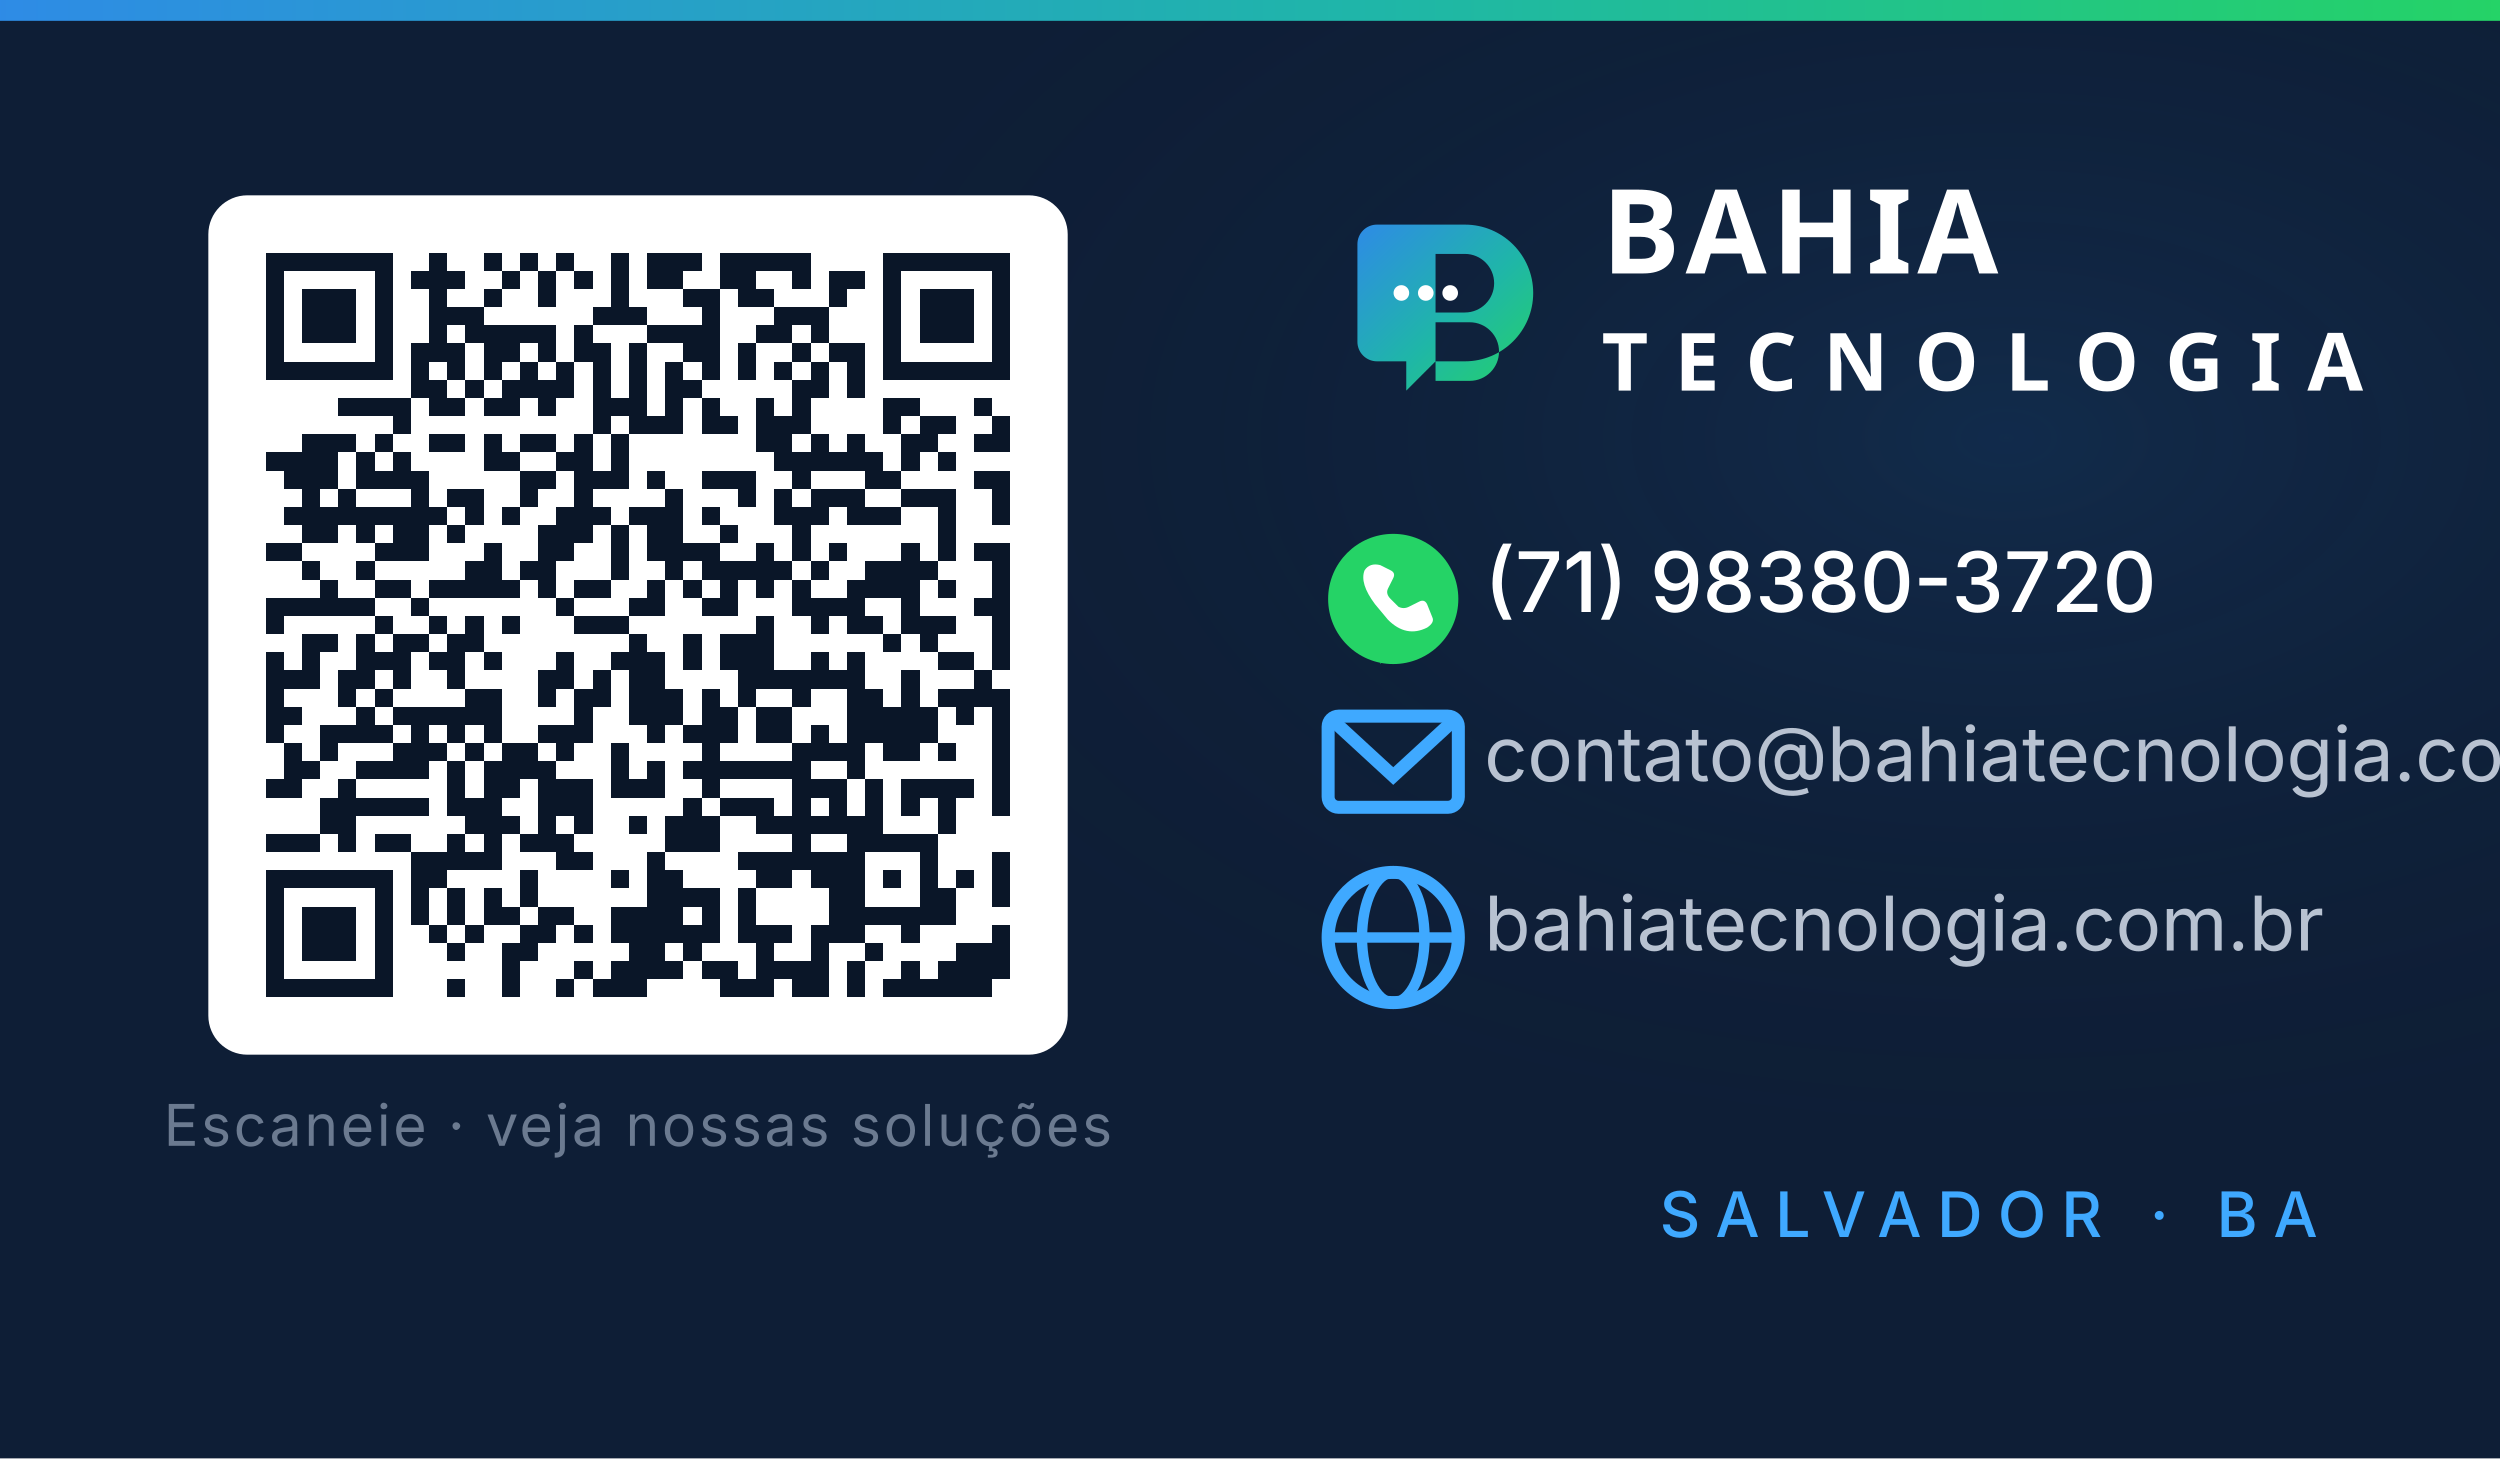
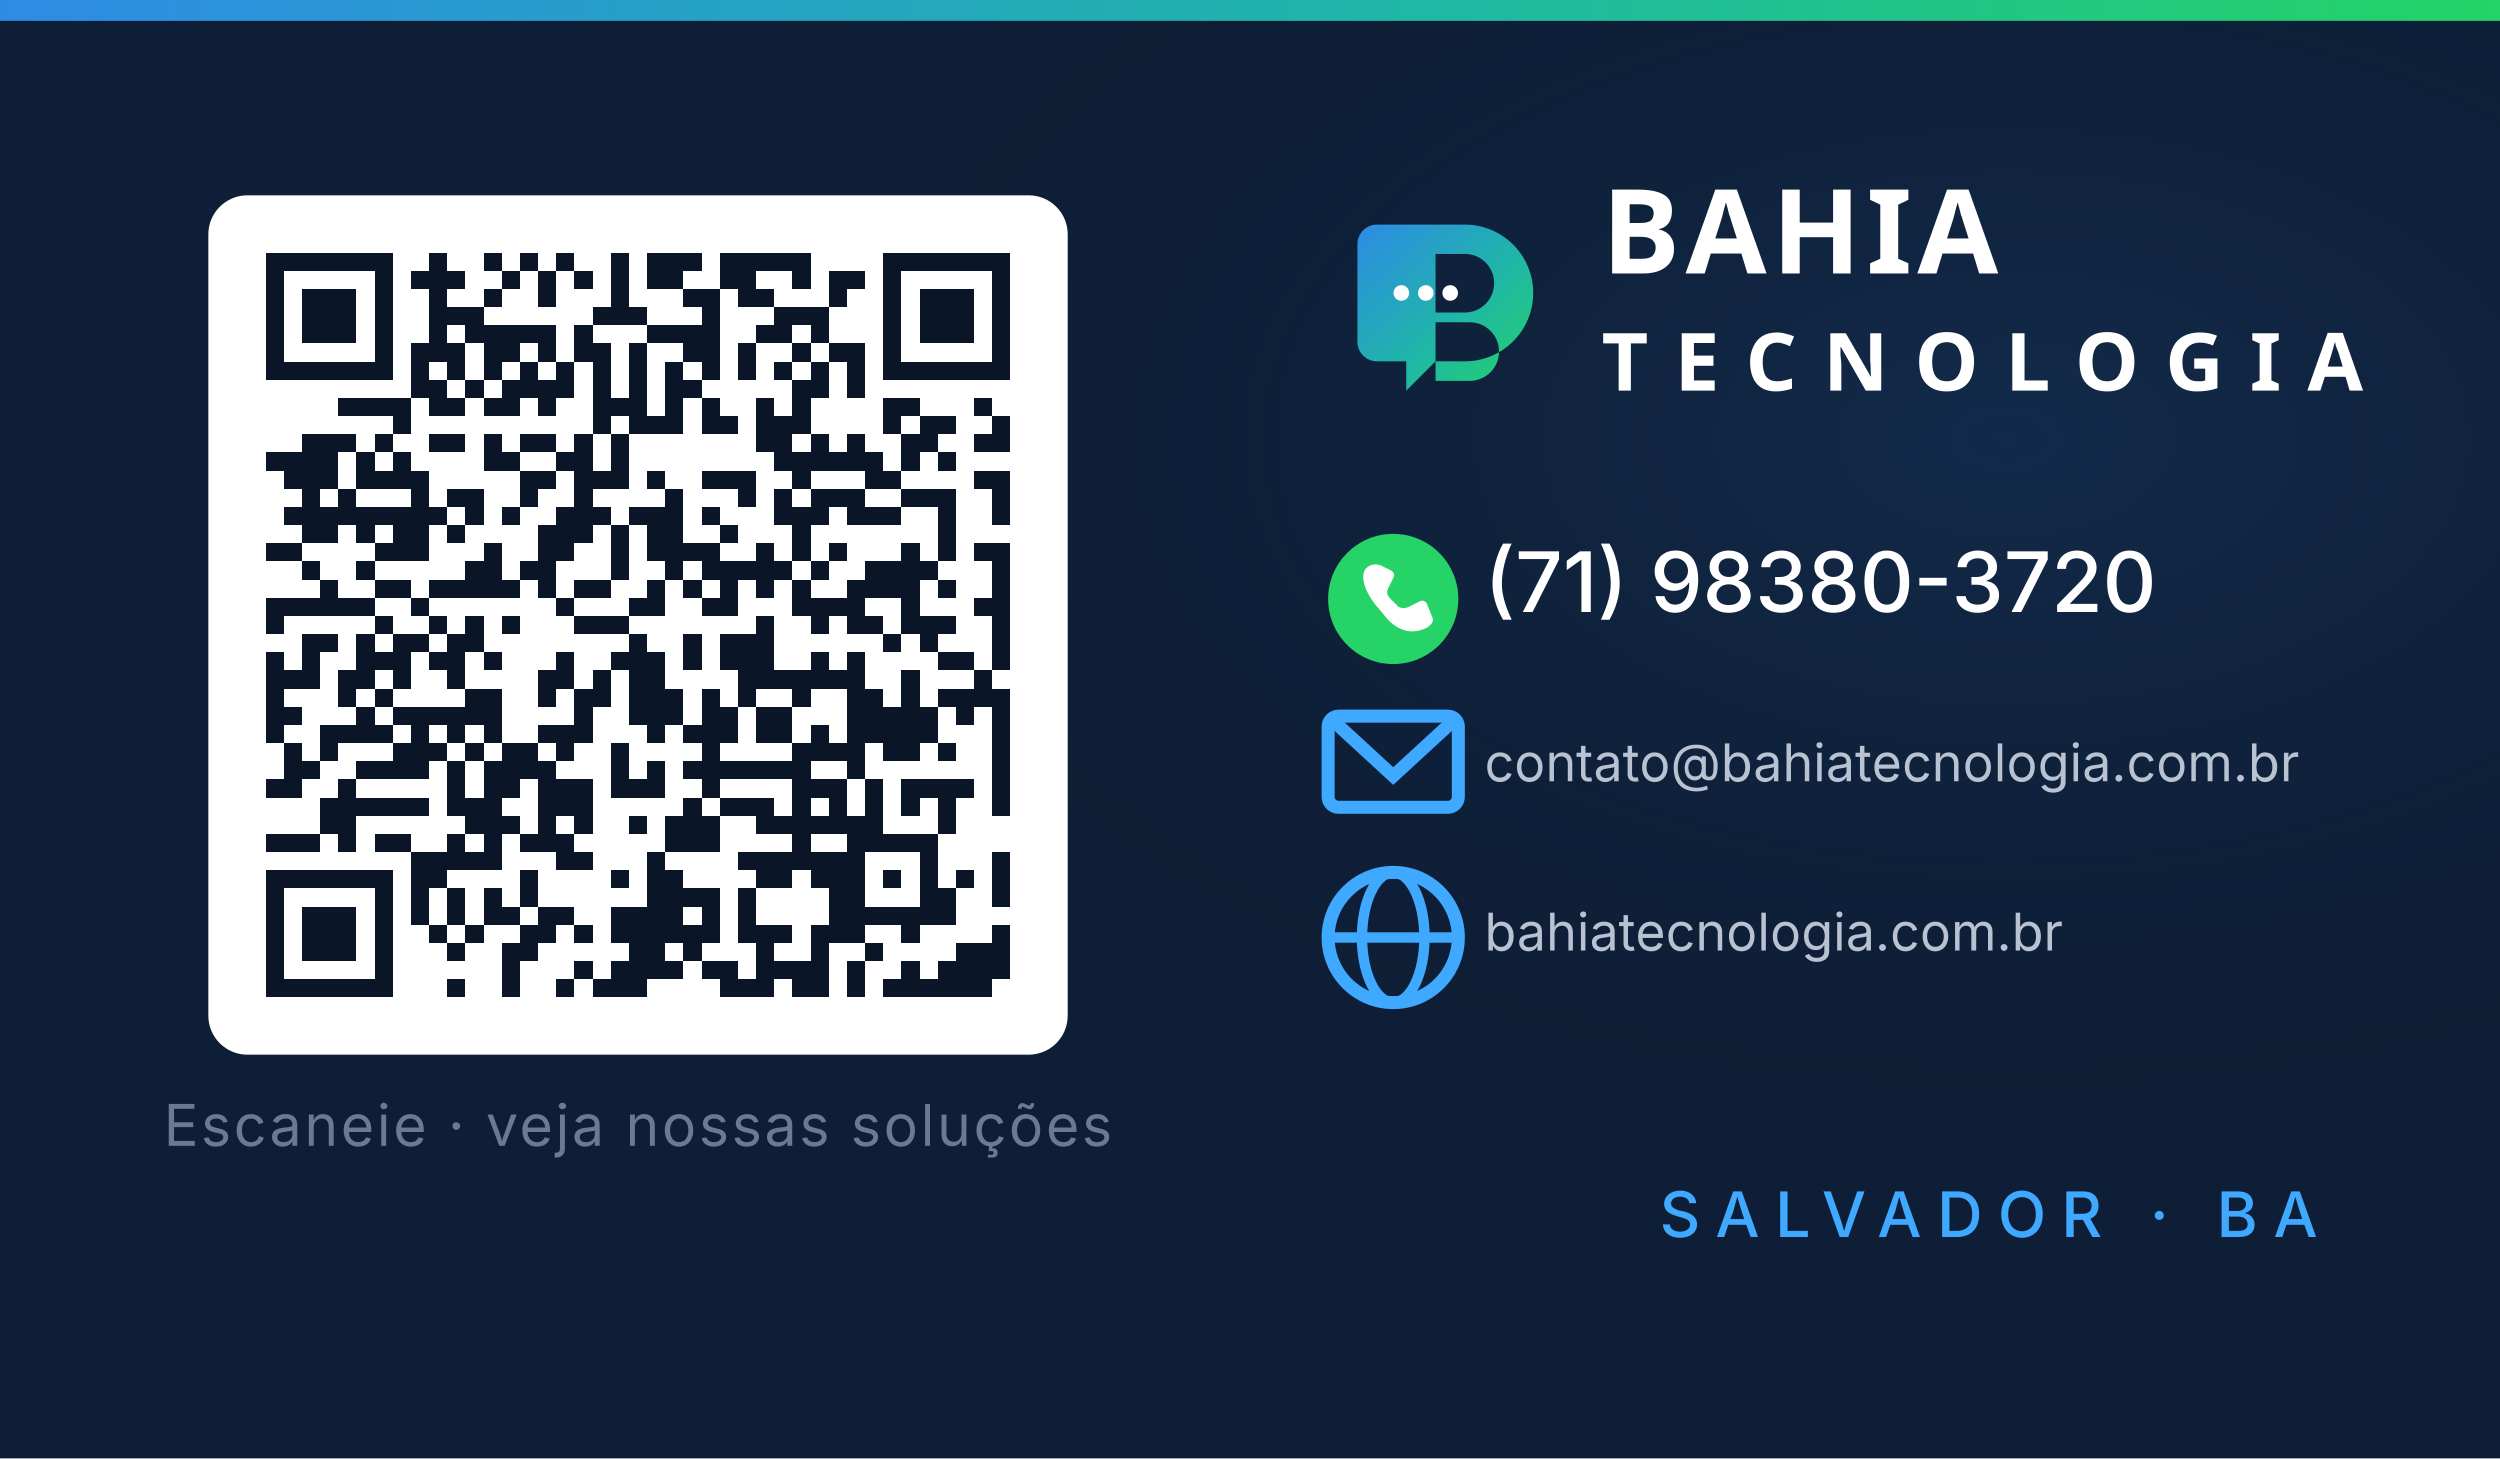
<svg xmlns="http://www.w3.org/2000/svg" width="96mm" height="56mm" viewBox="0 0 96 56" role="img" aria-label="Bahia Tecnologia — Cartão de Visita Verso">
  <defs>
    <linearGradient id="bt-brand-h" x1="0" y1="0" x2="1" y2="1">
      <stop offset="0%" stop-color="#2E8BE6" />
      <stop offset="55%" stop-color="#1FB6A8" />
      <stop offset="100%" stop-color="#25D366" />
    </linearGradient>
    <linearGradient id="bt-accent-line" x1="0" y1="0" x2="1" y2="0">
      <stop offset="0%" stop-color="#2E8BE6" />
      <stop offset="55%" stop-color="#1FB6A8" />
      <stop offset="100%" stop-color="#25D366" />
    </linearGradient>
    <radialGradient id="bt-glow2" cx="80%" cy="30%" r="50%">
      <stop offset="0%" stop-color="#2E8BE6" stop-opacity="0.12" />
      <stop offset="100%" stop-color="#0E1E36" stop-opacity="0" />
    </radialGradient>
    <clipPath id="artboard-clip2">
      <rect width="96" height="56" />
    </clipPath>
  </defs>
  <rect width="96" height="56" fill="#0E1E36" />
  <rect width="96" height="56" fill="url(#bt-glow2)" />
  <rect x="0" y="0" width="96" height="0.8" fill="url(#bt-accent-line)" />
  <rect x="8.0" y="7.5" width="33.0" height="33.0" rx="1.5" ry="1.5" fill="#FFFFFF" />
  <g transform="translate(9.5, 9.0) scale(0.697674)" fill="#0A1628" shape-rendering="crispEdges">
    <rect x="1" y="1" width="1" height="1" />
    <rect x="2" y="1" width="1" height="1" />
    <rect x="3" y="1" width="1" height="1" />
    <rect x="4" y="1" width="1" height="1" />
    <rect x="5" y="1" width="1" height="1" />
    <rect x="6" y="1" width="1" height="1" />
    <rect x="7" y="1" width="1" height="1" />
    <rect x="10" y="1" width="1" height="1" />
    <rect x="13" y="1" width="1" height="1" />
    <rect x="15" y="1" width="1" height="1" />
    <rect x="17" y="1" width="1" height="1" />
    <rect x="20" y="1" width="1" height="1" />
    <rect x="22" y="1" width="1" height="1" />
    <rect x="23" y="1" width="1" height="1" />
    <rect x="24" y="1" width="1" height="1" />
    <rect x="26" y="1" width="1" height="1" />
    <rect x="27" y="1" width="1" height="1" />
    <rect x="28" y="1" width="1" height="1" />
    <rect x="29" y="1" width="1" height="1" />
    <rect x="30" y="1" width="1" height="1" />
    <rect x="35" y="1" width="1" height="1" />
    <rect x="36" y="1" width="1" height="1" />
    <rect x="37" y="1" width="1" height="1" />
    <rect x="38" y="1" width="1" height="1" />
    <rect x="39" y="1" width="1" height="1" />
    <rect x="40" y="1" width="1" height="1" />
    <rect x="41" y="1" width="1" height="1" />
    <rect x="1" y="2" width="1" height="1" />
    <rect x="7" y="2" width="1" height="1" />
    <rect x="9" y="2" width="1" height="1" />
    <rect x="10" y="2" width="1" height="1" />
    <rect x="11" y="2" width="1" height="1" />
    <rect x="14" y="2" width="1" height="1" />
    <rect x="16" y="2" width="1" height="1" />
    <rect x="18" y="2" width="1" height="1" />
    <rect x="20" y="2" width="1" height="1" />
    <rect x="22" y="2" width="1" height="1" />
    <rect x="23" y="2" width="1" height="1" />
    <rect x="26" y="2" width="1" height="1" />
    <rect x="27" y="2" width="1" height="1" />
    <rect x="30" y="2" width="1" height="1" />
    <rect x="32" y="2" width="1" height="1" />
    <rect x="33" y="2" width="1" height="1" />
    <rect x="35" y="2" width="1" height="1" />
    <rect x="41" y="2" width="1" height="1" />
    <rect x="1" y="3" width="1" height="1" />
    <rect x="3" y="3" width="1" height="1" />
    <rect x="4" y="3" width="1" height="1" />
    <rect x="5" y="3" width="1" height="1" />
    <rect x="7" y="3" width="1" height="1" />
    <rect x="10" y="3" width="1" height="1" />
    <rect x="13" y="3" width="1" height="1" />
    <rect x="16" y="3" width="1" height="1" />
    <rect x="20" y="3" width="1" height="1" />
    <rect x="24" y="3" width="1" height="1" />
    <rect x="25" y="3" width="1" height="1" />
    <rect x="27" y="3" width="1" height="1" />
    <rect x="28" y="3" width="1" height="1" />
    <rect x="32" y="3" width="1" height="1" />
    <rect x="35" y="3" width="1" height="1" />
    <rect x="37" y="3" width="1" height="1" />
    <rect x="38" y="3" width="1" height="1" />
    <rect x="39" y="3" width="1" height="1" />
    <rect x="41" y="3" width="1" height="1" />
    <rect x="1" y="4" width="1" height="1" />
    <rect x="3" y="4" width="1" height="1" />
    <rect x="4" y="4" width="1" height="1" />
    <rect x="5" y="4" width="1" height="1" />
    <rect x="7" y="4" width="1" height="1" />
    <rect x="10" y="4" width="1" height="1" />
    <rect x="11" y="4" width="1" height="1" />
    <rect x="12" y="4" width="1" height="1" />
    <rect x="19" y="4" width="1" height="1" />
    <rect x="20" y="4" width="1" height="1" />
    <rect x="21" y="4" width="1" height="1" />
    <rect x="25" y="4" width="1" height="1" />
    <rect x="29" y="4" width="1" height="1" />
    <rect x="30" y="4" width="1" height="1" />
    <rect x="31" y="4" width="1" height="1" />
    <rect x="35" y="4" width="1" height="1" />
    <rect x="37" y="4" width="1" height="1" />
    <rect x="38" y="4" width="1" height="1" />
    <rect x="39" y="4" width="1" height="1" />
    <rect x="41" y="4" width="1" height="1" />
    <rect x="1" y="5" width="1" height="1" />
    <rect x="3" y="5" width="1" height="1" />
    <rect x="4" y="5" width="1" height="1" />
    <rect x="5" y="5" width="1" height="1" />
    <rect x="7" y="5" width="1" height="1" />
    <rect x="10" y="5" width="1" height="1" />
    <rect x="12" y="5" width="1" height="1" />
    <rect x="13" y="5" width="1" height="1" />
    <rect x="14" y="5" width="1" height="1" />
    <rect x="15" y="5" width="1" height="1" />
    <rect x="16" y="5" width="1" height="1" />
    <rect x="18" y="5" width="1" height="1" />
    <rect x="22" y="5" width="1" height="1" />
    <rect x="23" y="5" width="1" height="1" />
    <rect x="24" y="5" width="1" height="1" />
    <rect x="25" y="5" width="1" height="1" />
    <rect x="28" y="5" width="1" height="1" />
    <rect x="29" y="5" width="1" height="1" />
    <rect x="31" y="5" width="1" height="1" />
    <rect x="35" y="5" width="1" height="1" />
    <rect x="37" y="5" width="1" height="1" />
    <rect x="38" y="5" width="1" height="1" />
    <rect x="39" y="5" width="1" height="1" />
    <rect x="41" y="5" width="1" height="1" />
    <rect x="1" y="6" width="1" height="1" />
    <rect x="7" y="6" width="1" height="1" />
    <rect x="9" y="6" width="1" height="1" />
    <rect x="10" y="6" width="1" height="1" />
    <rect x="11" y="6" width="1" height="1" />
    <rect x="13" y="6" width="1" height="1" />
    <rect x="14" y="6" width="1" height="1" />
    <rect x="16" y="6" width="1" height="1" />
    <rect x="18" y="6" width="1" height="1" />
    <rect x="19" y="6" width="1" height="1" />
    <rect x="21" y="6" width="1" height="1" />
    <rect x="24" y="6" width="1" height="1" />
    <rect x="25" y="6" width="1" height="1" />
    <rect x="27" y="6" width="1" height="1" />
    <rect x="30" y="6" width="1" height="1" />
    <rect x="32" y="6" width="1" height="1" />
    <rect x="33" y="6" width="1" height="1" />
    <rect x="35" y="6" width="1" height="1" />
    <rect x="41" y="6" width="1" height="1" />
    <rect x="1" y="7" width="1" height="1" />
    <rect x="2" y="7" width="1" height="1" />
    <rect x="3" y="7" width="1" height="1" />
    <rect x="4" y="7" width="1" height="1" />
    <rect x="5" y="7" width="1" height="1" />
    <rect x="6" y="7" width="1" height="1" />
    <rect x="7" y="7" width="1" height="1" />
    <rect x="9" y="7" width="1" height="1" />
    <rect x="11" y="7" width="1" height="1" />
    <rect x="13" y="7" width="1" height="1" />
    <rect x="15" y="7" width="1" height="1" />
    <rect x="17" y="7" width="1" height="1" />
    <rect x="19" y="7" width="1" height="1" />
    <rect x="21" y="7" width="1" height="1" />
    <rect x="23" y="7" width="1" height="1" />
    <rect x="25" y="7" width="1" height="1" />
    <rect x="27" y="7" width="1" height="1" />
    <rect x="29" y="7" width="1" height="1" />
    <rect x="31" y="7" width="1" height="1" />
    <rect x="33" y="7" width="1" height="1" />
    <rect x="35" y="7" width="1" height="1" />
    <rect x="36" y="7" width="1" height="1" />
    <rect x="37" y="7" width="1" height="1" />
    <rect x="38" y="7" width="1" height="1" />
    <rect x="39" y="7" width="1" height="1" />
    <rect x="40" y="7" width="1" height="1" />
    <rect x="41" y="7" width="1" height="1" />
    <rect x="9" y="8" width="1" height="1" />
    <rect x="10" y="8" width="1" height="1" />
    <rect x="12" y="8" width="1" height="1" />
    <rect x="14" y="8" width="1" height="1" />
    <rect x="15" y="8" width="1" height="1" />
    <rect x="16" y="8" width="1" height="1" />
    <rect x="17" y="8" width="1" height="1" />
    <rect x="19" y="8" width="1" height="1" />
    <rect x="21" y="8" width="1" height="1" />
    <rect x="23" y="8" width="1" height="1" />
    <rect x="24" y="8" width="1" height="1" />
    <rect x="30" y="8" width="1" height="1" />
    <rect x="31" y="8" width="1" height="1" />
    <rect x="33" y="8" width="1" height="1" />
    <rect x="5" y="9" width="1" height="1" />
    <rect x="6" y="9" width="1" height="1" />
    <rect x="7" y="9" width="1" height="1" />
    <rect x="8" y="9" width="1" height="1" />
    <rect x="10" y="9" width="1" height="1" />
    <rect x="11" y="9" width="1" height="1" />
    <rect x="13" y="9" width="1" height="1" />
    <rect x="14" y="9" width="1" height="1" />
    <rect x="16" y="9" width="1" height="1" />
    <rect x="19" y="9" width="1" height="1" />
    <rect x="20" y="9" width="1" height="1" />
    <rect x="21" y="9" width="1" height="1" />
    <rect x="23" y="9" width="1" height="1" />
    <rect x="25" y="9" width="1" height="1" />
    <rect x="28" y="9" width="1" height="1" />
    <rect x="30" y="9" width="1" height="1" />
    <rect x="35" y="9" width="1" height="1" />
    <rect x="36" y="9" width="1" height="1" />
    <rect x="40" y="9" width="1" height="1" />
    <rect x="8" y="10" width="1" height="1" />
    <rect x="19" y="10" width="1" height="1" />
    <rect x="21" y="10" width="1" height="1" />
    <rect x="22" y="10" width="1" height="1" />
    <rect x="23" y="10" width="1" height="1" />
    <rect x="25" y="10" width="1" height="1" />
    <rect x="26" y="10" width="1" height="1" />
    <rect x="28" y="10" width="1" height="1" />
    <rect x="29" y="10" width="1" height="1" />
    <rect x="30" y="10" width="1" height="1" />
    <rect x="35" y="10" width="1" height="1" />
    <rect x="37" y="10" width="1" height="1" />
    <rect x="38" y="10" width="1" height="1" />
    <rect x="41" y="10" width="1" height="1" />
    <rect x="3" y="11" width="1" height="1" />
    <rect x="4" y="11" width="1" height="1" />
    <rect x="5" y="11" width="1" height="1" />
    <rect x="7" y="11" width="1" height="1" />
    <rect x="10" y="11" width="1" height="1" />
    <rect x="11" y="11" width="1" height="1" />
    <rect x="13" y="11" width="1" height="1" />
    <rect x="15" y="11" width="1" height="1" />
    <rect x="16" y="11" width="1" height="1" />
    <rect x="18" y="11" width="1" height="1" />
    <rect x="20" y="11" width="1" height="1" />
    <rect x="28" y="11" width="1" height="1" />
    <rect x="29" y="11" width="1" height="1" />
    <rect x="31" y="11" width="1" height="1" />
    <rect x="33" y="11" width="1" height="1" />
    <rect x="36" y="11" width="1" height="1" />
    <rect x="37" y="11" width="1" height="1" />
    <rect x="40" y="11" width="1" height="1" />
    <rect x="41" y="11" width="1" height="1" />
    <rect x="1" y="12" width="1" height="1" />
    <rect x="2" y="12" width="1" height="1" />
    <rect x="3" y="12" width="1" height="1" />
    <rect x="4" y="12" width="1" height="1" />
    <rect x="6" y="12" width="1" height="1" />
    <rect x="8" y="12" width="1" height="1" />
    <rect x="13" y="12" width="1" height="1" />
    <rect x="14" y="12" width="1" height="1" />
    <rect x="17" y="12" width="1" height="1" />
    <rect x="18" y="12" width="1" height="1" />
    <rect x="20" y="12" width="1" height="1" />
    <rect x="29" y="12" width="1" height="1" />
    <rect x="30" y="12" width="1" height="1" />
    <rect x="31" y="12" width="1" height="1" />
    <rect x="32" y="12" width="1" height="1" />
    <rect x="33" y="12" width="1" height="1" />
    <rect x="34" y="12" width="1" height="1" />
    <rect x="36" y="12" width="1" height="1" />
    <rect x="38" y="12" width="1" height="1" />
    <rect x="2" y="13" width="1" height="1" />
    <rect x="3" y="13" width="1" height="1" />
    <rect x="4" y="13" width="1" height="1" />
    <rect x="6" y="13" width="1" height="1" />
    <rect x="7" y="13" width="1" height="1" />
    <rect x="8" y="13" width="1" height="1" />
    <rect x="9" y="13" width="1" height="1" />
    <rect x="15" y="13" width="1" height="1" />
    <rect x="16" y="13" width="1" height="1" />
    <rect x="18" y="13" width="1" height="1" />
    <rect x="19" y="13" width="1" height="1" />
    <rect x="20" y="13" width="1" height="1" />
    <rect x="22" y="13" width="1" height="1" />
    <rect x="25" y="13" width="1" height="1" />
    <rect x="26" y="13" width="1" height="1" />
    <rect x="27" y="13" width="1" height="1" />
    <rect x="30" y="13" width="1" height="1" />
    <rect x="34" y="13" width="1" height="1" />
    <rect x="35" y="13" width="1" height="1" />
    <rect x="40" y="13" width="1" height="1" />
    <rect x="41" y="13" width="1" height="1" />
    <rect x="3" y="14" width="1" height="1" />
    <rect x="5" y="14" width="1" height="1" />
    <rect x="9" y="14" width="1" height="1" />
    <rect x="11" y="14" width="1" height="1" />
    <rect x="12" y="14" width="1" height="1" />
    <rect x="15" y="14" width="1" height="1" />
    <rect x="18" y="14" width="1" height="1" />
    <rect x="23" y="14" width="1" height="1" />
    <rect x="27" y="14" width="1" height="1" />
    <rect x="29" y="14" width="1" height="1" />
    <rect x="31" y="14" width="1" height="1" />
    <rect x="32" y="14" width="1" height="1" />
    <rect x="33" y="14" width="1" height="1" />
    <rect x="36" y="14" width="1" height="1" />
    <rect x="37" y="14" width="1" height="1" />
    <rect x="38" y="14" width="1" height="1" />
    <rect x="41" y="14" width="1" height="1" />
    <rect x="2" y="15" width="1" height="1" />
    <rect x="3" y="15" width="1" height="1" />
    <rect x="4" y="15" width="1" height="1" />
    <rect x="5" y="15" width="1" height="1" />
    <rect x="6" y="15" width="1" height="1" />
    <rect x="7" y="15" width="1" height="1" />
    <rect x="8" y="15" width="1" height="1" />
    <rect x="9" y="15" width="1" height="1" />
    <rect x="10" y="15" width="1" height="1" />
    <rect x="12" y="15" width="1" height="1" />
    <rect x="14" y="15" width="1" height="1" />
    <rect x="17" y="15" width="1" height="1" />
    <rect x="18" y="15" width="1" height="1" />
    <rect x="19" y="15" width="1" height="1" />
    <rect x="21" y="15" width="1" height="1" />
    <rect x="22" y="15" width="1" height="1" />
    <rect x="23" y="15" width="1" height="1" />
    <rect x="25" y="15" width="1" height="1" />
    <rect x="29" y="15" width="1" height="1" />
    <rect x="30" y="15" width="1" height="1" />
    <rect x="31" y="15" width="1" height="1" />
    <rect x="33" y="15" width="1" height="1" />
    <rect x="34" y="15" width="1" height="1" />
    <rect x="35" y="15" width="1" height="1" />
    <rect x="38" y="15" width="1" height="1" />
    <rect x="41" y="15" width="1" height="1" />
    <rect x="3" y="16" width="1" height="1" />
    <rect x="4" y="16" width="1" height="1" />
    <rect x="6" y="16" width="1" height="1" />
    <rect x="8" y="16" width="1" height="1" />
    <rect x="9" y="16" width="1" height="1" />
    <rect x="11" y="16" width="1" height="1" />
    <rect x="16" y="16" width="1" height="1" />
    <rect x="17" y="16" width="1" height="1" />
    <rect x="18" y="16" width="1" height="1" />
    <rect x="20" y="16" width="1" height="1" />
    <rect x="22" y="16" width="1" height="1" />
    <rect x="23" y="16" width="1" height="1" />
    <rect x="26" y="16" width="1" height="1" />
    <rect x="30" y="16" width="1" height="1" />
    <rect x="38" y="16" width="1" height="1" />
    <rect x="1" y="17" width="1" height="1" />
    <rect x="2" y="17" width="1" height="1" />
    <rect x="7" y="17" width="1" height="1" />
    <rect x="8" y="17" width="1" height="1" />
    <rect x="9" y="17" width="1" height="1" />
    <rect x="13" y="17" width="1" height="1" />
    <rect x="16" y="17" width="1" height="1" />
    <rect x="17" y="17" width="1" height="1" />
    <rect x="20" y="17" width="1" height="1" />
    <rect x="22" y="17" width="1" height="1" />
    <rect x="23" y="17" width="1" height="1" />
    <rect x="24" y="17" width="1" height="1" />
    <rect x="25" y="17" width="1" height="1" />
    <rect x="28" y="17" width="1" height="1" />
    <rect x="30" y="17" width="1" height="1" />
    <rect x="32" y="17" width="1" height="1" />
    <rect x="36" y="17" width="1" height="1" />
    <rect x="38" y="17" width="1" height="1" />
    <rect x="40" y="17" width="1" height="1" />
    <rect x="41" y="17" width="1" height="1" />
    <rect x="3" y="18" width="1" height="1" />
    <rect x="6" y="18" width="1" height="1" />
    <rect x="12" y="18" width="1" height="1" />
    <rect x="13" y="18" width="1" height="1" />
    <rect x="15" y="18" width="1" height="1" />
    <rect x="16" y="18" width="1" height="1" />
    <rect x="20" y="18" width="1" height="1" />
    <rect x="23" y="18" width="1" height="1" />
    <rect x="25" y="18" width="1" height="1" />
    <rect x="26" y="18" width="1" height="1" />
    <rect x="27" y="18" width="1" height="1" />
    <rect x="28" y="18" width="1" height="1" />
    <rect x="29" y="18" width="1" height="1" />
    <rect x="31" y="18" width="1" height="1" />
    <rect x="34" y="18" width="1" height="1" />
    <rect x="35" y="18" width="1" height="1" />
    <rect x="36" y="18" width="1" height="1" />
    <rect x="37" y="18" width="1" height="1" />
    <rect x="41" y="18" width="1" height="1" />
    <rect x="4" y="19" width="1" height="1" />
    <rect x="7" y="19" width="1" height="1" />
    <rect x="8" y="19" width="1" height="1" />
    <rect x="10" y="19" width="1" height="1" />
    <rect x="11" y="19" width="1" height="1" />
    <rect x="12" y="19" width="1" height="1" />
    <rect x="13" y="19" width="1" height="1" />
    <rect x="14" y="19" width="1" height="1" />
    <rect x="16" y="19" width="1" height="1" />
    <rect x="18" y="19" width="1" height="1" />
    <rect x="19" y="19" width="1" height="1" />
    <rect x="22" y="19" width="1" height="1" />
    <rect x="24" y="19" width="1" height="1" />
    <rect x="26" y="19" width="1" height="1" />
    <rect x="28" y="19" width="1" height="1" />
    <rect x="30" y="19" width="1" height="1" />
    <rect x="33" y="19" width="1" height="1" />
    <rect x="34" y="19" width="1" height="1" />
    <rect x="35" y="19" width="1" height="1" />
    <rect x="36" y="19" width="1" height="1" />
    <rect x="38" y="19" width="1" height="1" />
    <rect x="41" y="19" width="1" height="1" />
    <rect x="1" y="20" width="1" height="1" />
    <rect x="2" y="20" width="1" height="1" />
    <rect x="3" y="20" width="1" height="1" />
    <rect x="4" y="20" width="1" height="1" />
    <rect x="5" y="20" width="1" height="1" />
    <rect x="6" y="20" width="1" height="1" />
    <rect x="9" y="20" width="1" height="1" />
    <rect x="17" y="20" width="1" height="1" />
    <rect x="21" y="20" width="1" height="1" />
    <rect x="22" y="20" width="1" height="1" />
    <rect x="25" y="20" width="1" height="1" />
    <rect x="26" y="20" width="1" height="1" />
    <rect x="30" y="20" width="1" height="1" />
    <rect x="31" y="20" width="1" height="1" />
    <rect x="32" y="20" width="1" height="1" />
    <rect x="33" y="20" width="1" height="1" />
    <rect x="36" y="20" width="1" height="1" />
    <rect x="40" y="20" width="1" height="1" />
    <rect x="41" y="20" width="1" height="1" />
    <rect x="1" y="21" width="1" height="1" />
    <rect x="7" y="21" width="1" height="1" />
    <rect x="10" y="21" width="1" height="1" />
    <rect x="12" y="21" width="1" height="1" />
    <rect x="14" y="21" width="1" height="1" />
    <rect x="18" y="21" width="1" height="1" />
    <rect x="19" y="21" width="1" height="1" />
    <rect x="20" y="21" width="1" height="1" />
    <rect x="28" y="21" width="1" height="1" />
    <rect x="31" y="21" width="1" height="1" />
    <rect x="33" y="21" width="1" height="1" />
    <rect x="34" y="21" width="1" height="1" />
    <rect x="36" y="21" width="1" height="1" />
    <rect x="37" y="21" width="1" height="1" />
    <rect x="38" y="21" width="1" height="1" />
    <rect x="41" y="21" width="1" height="1" />
    <rect x="3" y="22" width="1" height="1" />
    <rect x="4" y="22" width="1" height="1" />
    <rect x="6" y="22" width="1" height="1" />
    <rect x="8" y="22" width="1" height="1" />
    <rect x="9" y="22" width="1" height="1" />
    <rect x="11" y="22" width="1" height="1" />
    <rect x="12" y="22" width="1" height="1" />
    <rect x="21" y="22" width="1" height="1" />
    <rect x="24" y="22" width="1" height="1" />
    <rect x="26" y="22" width="1" height="1" />
    <rect x="27" y="22" width="1" height="1" />
    <rect x="28" y="22" width="1" height="1" />
    <rect x="35" y="22" width="1" height="1" />
    <rect x="37" y="22" width="1" height="1" />
    <rect x="41" y="22" width="1" height="1" />
    <rect x="1" y="23" width="1" height="1" />
    <rect x="3" y="23" width="1" height="1" />
    <rect x="6" y="23" width="1" height="1" />
    <rect x="7" y="23" width="1" height="1" />
    <rect x="8" y="23" width="1" height="1" />
    <rect x="10" y="23" width="1" height="1" />
    <rect x="11" y="23" width="1" height="1" />
    <rect x="13" y="23" width="1" height="1" />
    <rect x="17" y="23" width="1" height="1" />
    <rect x="20" y="23" width="1" height="1" />
    <rect x="21" y="23" width="1" height="1" />
    <rect x="22" y="23" width="1" height="1" />
    <rect x="24" y="23" width="1" height="1" />
    <rect x="26" y="23" width="1" height="1" />
    <rect x="27" y="23" width="1" height="1" />
    <rect x="28" y="23" width="1" height="1" />
    <rect x="31" y="23" width="1" height="1" />
    <rect x="33" y="23" width="1" height="1" />
    <rect x="38" y="23" width="1" height="1" />
    <rect x="39" y="23" width="1" height="1" />
    <rect x="41" y="23" width="1" height="1" />
    <rect x="1" y="24" width="1" height="1" />
    <rect x="2" y="24" width="1" height="1" />
    <rect x="3" y="24" width="1" height="1" />
    <rect x="5" y="24" width="1" height="1" />
    <rect x="6" y="24" width="1" height="1" />
    <rect x="8" y="24" width="1" height="1" />
    <rect x="11" y="24" width="1" height="1" />
    <rect x="16" y="24" width="1" height="1" />
    <rect x="17" y="24" width="1" height="1" />
    <rect x="19" y="24" width="1" height="1" />
    <rect x="21" y="24" width="1" height="1" />
    <rect x="22" y="24" width="1" height="1" />
    <rect x="27" y="24" width="1" height="1" />
    <rect x="28" y="24" width="1" height="1" />
    <rect x="29" y="24" width="1" height="1" />
    <rect x="30" y="24" width="1" height="1" />
    <rect x="31" y="24" width="1" height="1" />
    <rect x="32" y="24" width="1" height="1" />
    <rect x="33" y="24" width="1" height="1" />
    <rect x="36" y="24" width="1" height="1" />
    <rect x="40" y="24" width="1" height="1" />
    <rect x="1" y="25" width="1" height="1" />
    <rect x="5" y="25" width="1" height="1" />
    <rect x="7" y="25" width="1" height="1" />
    <rect x="12" y="25" width="1" height="1" />
    <rect x="13" y="25" width="1" height="1" />
    <rect x="16" y="25" width="1" height="1" />
    <rect x="18" y="25" width="1" height="1" />
    <rect x="19" y="25" width="1" height="1" />
    <rect x="21" y="25" width="1" height="1" />
    <rect x="22" y="25" width="1" height="1" />
    <rect x="23" y="25" width="1" height="1" />
    <rect x="25" y="25" width="1" height="1" />
    <rect x="27" y="25" width="1" height="1" />
    <rect x="30" y="25" width="1" height="1" />
    <rect x="33" y="25" width="1" height="1" />
    <rect x="34" y="25" width="1" height="1" />
    <rect x="36" y="25" width="1" height="1" />
    <rect x="38" y="25" width="1" height="1" />
    <rect x="39" y="25" width="1" height="1" />
    <rect x="40" y="25" width="1" height="1" />
    <rect x="41" y="25" width="1" height="1" />
    <rect x="1" y="26" width="1" height="1" />
    <rect x="2" y="26" width="1" height="1" />
    <rect x="6" y="26" width="1" height="1" />
    <rect x="8" y="26" width="1" height="1" />
    <rect x="9" y="26" width="1" height="1" />
    <rect x="10" y="26" width="1" height="1" />
    <rect x="11" y="26" width="1" height="1" />
    <rect x="12" y="26" width="1" height="1" />
    <rect x="13" y="26" width="1" height="1" />
    <rect x="18" y="26" width="1" height="1" />
    <rect x="21" y="26" width="1" height="1" />
    <rect x="22" y="26" width="1" height="1" />
    <rect x="23" y="26" width="1" height="1" />
    <rect x="25" y="26" width="1" height="1" />
    <rect x="26" y="26" width="1" height="1" />
    <rect x="28" y="26" width="1" height="1" />
    <rect x="29" y="26" width="1" height="1" />
    <rect x="33" y="26" width="1" height="1" />
    <rect x="34" y="26" width="1" height="1" />
    <rect x="35" y="26" width="1" height="1" />
    <rect x="36" y="26" width="1" height="1" />
    <rect x="37" y="26" width="1" height="1" />
    <rect x="39" y="26" width="1" height="1" />
    <rect x="41" y="26" width="1" height="1" />
    <rect x="1" y="27" width="1" height="1" />
    <rect x="4" y="27" width="1" height="1" />
    <rect x="5" y="27" width="1" height="1" />
    <rect x="6" y="27" width="1" height="1" />
    <rect x="7" y="27" width="1" height="1" />
    <rect x="9" y="27" width="1" height="1" />
    <rect x="11" y="27" width="1" height="1" />
    <rect x="13" y="27" width="1" height="1" />
    <rect x="16" y="27" width="1" height="1" />
    <rect x="17" y="27" width="1" height="1" />
    <rect x="18" y="27" width="1" height="1" />
    <rect x="22" y="27" width="1" height="1" />
    <rect x="24" y="27" width="1" height="1" />
    <rect x="25" y="27" width="1" height="1" />
    <rect x="26" y="27" width="1" height="1" />
    <rect x="28" y="27" width="1" height="1" />
    <rect x="29" y="27" width="1" height="1" />
    <rect x="31" y="27" width="1" height="1" />
    <rect x="33" y="27" width="1" height="1" />
    <rect x="34" y="27" width="1" height="1" />
    <rect x="35" y="27" width="1" height="1" />
    <rect x="36" y="27" width="1" height="1" />
    <rect x="37" y="27" width="1" height="1" />
    <rect x="41" y="27" width="1" height="1" />
    <rect x="2" y="28" width="1" height="1" />
    <rect x="4" y="28" width="1" height="1" />
    <rect x="8" y="28" width="1" height="1" />
    <rect x="9" y="28" width="1" height="1" />
    <rect x="10" y="28" width="1" height="1" />
    <rect x="12" y="28" width="1" height="1" />
    <rect x="14" y="28" width="1" height="1" />
    <rect x="15" y="28" width="1" height="1" />
    <rect x="17" y="28" width="1" height="1" />
    <rect x="20" y="28" width="1" height="1" />
    <rect x="25" y="28" width="1" height="1" />
    <rect x="30" y="28" width="1" height="1" />
    <rect x="31" y="28" width="1" height="1" />
    <rect x="32" y="28" width="1" height="1" />
    <rect x="33" y="28" width="1" height="1" />
    <rect x="35" y="28" width="1" height="1" />
    <rect x="36" y="28" width="1" height="1" />
    <rect x="38" y="28" width="1" height="1" />
    <rect x="41" y="28" width="1" height="1" />
    <rect x="2" y="29" width="1" height="1" />
    <rect x="3" y="29" width="1" height="1" />
    <rect x="6" y="29" width="1" height="1" />
    <rect x="7" y="29" width="1" height="1" />
    <rect x="8" y="29" width="1" height="1" />
    <rect x="9" y="29" width="1" height="1" />
    <rect x="11" y="29" width="1" height="1" />
    <rect x="13" y="29" width="1" height="1" />
    <rect x="14" y="29" width="1" height="1" />
    <rect x="15" y="29" width="1" height="1" />
    <rect x="16" y="29" width="1" height="1" />
    <rect x="20" y="29" width="1" height="1" />
    <rect x="22" y="29" width="1" height="1" />
    <rect x="24" y="29" width="1" height="1" />
    <rect x="25" y="29" width="1" height="1" />
    <rect x="26" y="29" width="1" height="1" />
    <rect x="27" y="29" width="1" height="1" />
    <rect x="28" y="29" width="1" height="1" />
    <rect x="29" y="29" width="1" height="1" />
    <rect x="30" y="29" width="1" height="1" />
    <rect x="33" y="29" width="1" height="1" />
    <rect x="41" y="29" width="1" height="1" />
    <rect x="1" y="30" width="1" height="1" />
    <rect x="2" y="30" width="1" height="1" />
    <rect x="5" y="30" width="1" height="1" />
    <rect x="11" y="30" width="1" height="1" />
    <rect x="13" y="30" width="1" height="1" />
    <rect x="14" y="30" width="1" height="1" />
    <rect x="16" y="30" width="1" height="1" />
    <rect x="17" y="30" width="1" height="1" />
    <rect x="18" y="30" width="1" height="1" />
    <rect x="20" y="30" width="1" height="1" />
    <rect x="21" y="30" width="1" height="1" />
    <rect x="22" y="30" width="1" height="1" />
    <rect x="25" y="30" width="1" height="1" />
    <rect x="30" y="30" width="1" height="1" />
    <rect x="31" y="30" width="1" height="1" />
    <rect x="32" y="30" width="1" height="1" />
    <rect x="34" y="30" width="1" height="1" />
    <rect x="36" y="30" width="1" height="1" />
    <rect x="37" y="30" width="1" height="1" />
    <rect x="38" y="30" width="1" height="1" />
    <rect x="39" y="30" width="1" height="1" />
    <rect x="41" y="30" width="1" height="1" />
    <rect x="4" y="31" width="1" height="1" />
    <rect x="5" y="31" width="1" height="1" />
    <rect x="6" y="31" width="1" height="1" />
    <rect x="7" y="31" width="1" height="1" />
    <rect x="8" y="31" width="1" height="1" />
    <rect x="9" y="31" width="1" height="1" />
    <rect x="11" y="31" width="1" height="1" />
    <rect x="12" y="31" width="1" height="1" />
    <rect x="13" y="31" width="1" height="1" />
    <rect x="16" y="31" width="1" height="1" />
    <rect x="17" y="31" width="1" height="1" />
    <rect x="18" y="31" width="1" height="1" />
    <rect x="24" y="31" width="1" height="1" />
    <rect x="26" y="31" width="1" height="1" />
    <rect x="27" y="31" width="1" height="1" />
    <rect x="28" y="31" width="1" height="1" />
    <rect x="30" y="31" width="1" height="1" />
    <rect x="32" y="31" width="1" height="1" />
    <rect x="34" y="31" width="1" height="1" />
    <rect x="36" y="31" width="1" height="1" />
    <rect x="38" y="31" width="1" height="1" />
    <rect x="41" y="31" width="1" height="1" />
    <rect x="4" y="32" width="1" height="1" />
    <rect x="5" y="32" width="1" height="1" />
    <rect x="12" y="32" width="1" height="1" />
    <rect x="13" y="32" width="1" height="1" />
    <rect x="14" y="32" width="1" height="1" />
    <rect x="16" y="32" width="1" height="1" />
    <rect x="18" y="32" width="1" height="1" />
    <rect x="21" y="32" width="1" height="1" />
    <rect x="23" y="32" width="1" height="1" />
    <rect x="24" y="32" width="1" height="1" />
    <rect x="25" y="32" width="1" height="1" />
    <rect x="28" y="32" width="1" height="1" />
    <rect x="29" y="32" width="1" height="1" />
    <rect x="30" y="32" width="1" height="1" />
    <rect x="31" y="32" width="1" height="1" />
    <rect x="32" y="32" width="1" height="1" />
    <rect x="33" y="32" width="1" height="1" />
    <rect x="34" y="32" width="1" height="1" />
    <rect x="38" y="32" width="1" height="1" />
    <rect x="1" y="33" width="1" height="1" />
    <rect x="2" y="33" width="1" height="1" />
    <rect x="3" y="33" width="1" height="1" />
    <rect x="5" y="33" width="1" height="1" />
    <rect x="7" y="33" width="1" height="1" />
    <rect x="8" y="33" width="1" height="1" />
    <rect x="11" y="33" width="1" height="1" />
    <rect x="13" y="33" width="1" height="1" />
    <rect x="15" y="33" width="1" height="1" />
    <rect x="16" y="33" width="1" height="1" />
    <rect x="17" y="33" width="1" height="1" />
    <rect x="23" y="33" width="1" height="1" />
    <rect x="24" y="33" width="1" height="1" />
    <rect x="25" y="33" width="1" height="1" />
    <rect x="30" y="33" width="1" height="1" />
    <rect x="33" y="33" width="1" height="1" />
    <rect x="34" y="33" width="1" height="1" />
    <rect x="35" y="33" width="1" height="1" />
    <rect x="36" y="33" width="1" height="1" />
    <rect x="37" y="33" width="1" height="1" />
    <rect x="9" y="34" width="1" height="1" />
    <rect x="10" y="34" width="1" height="1" />
    <rect x="11" y="34" width="1" height="1" />
    <rect x="12" y="34" width="1" height="1" />
    <rect x="13" y="34" width="1" height="1" />
    <rect x="17" y="34" width="1" height="1" />
    <rect x="18" y="34" width="1" height="1" />
    <rect x="22" y="34" width="1" height="1" />
    <rect x="27" y="34" width="1" height="1" />
    <rect x="28" y="34" width="1" height="1" />
    <rect x="29" y="34" width="1" height="1" />
    <rect x="30" y="34" width="1" height="1" />
    <rect x="31" y="34" width="1" height="1" />
    <rect x="32" y="34" width="1" height="1" />
    <rect x="33" y="34" width="1" height="1" />
    <rect x="37" y="34" width="1" height="1" />
    <rect x="41" y="34" width="1" height="1" />
    <rect x="1" y="35" width="1" height="1" />
    <rect x="2" y="35" width="1" height="1" />
    <rect x="3" y="35" width="1" height="1" />
    <rect x="4" y="35" width="1" height="1" />
    <rect x="5" y="35" width="1" height="1" />
    <rect x="6" y="35" width="1" height="1" />
    <rect x="7" y="35" width="1" height="1" />
    <rect x="9" y="35" width="1" height="1" />
    <rect x="10" y="35" width="1" height="1" />
    <rect x="15" y="35" width="1" height="1" />
    <rect x="20" y="35" width="1" height="1" />
    <rect x="22" y="35" width="1" height="1" />
    <rect x="23" y="35" width="1" height="1" />
    <rect x="28" y="35" width="1" height="1" />
    <rect x="29" y="35" width="1" height="1" />
    <rect x="31" y="35" width="1" height="1" />
    <rect x="32" y="35" width="1" height="1" />
    <rect x="33" y="35" width="1" height="1" />
    <rect x="35" y="35" width="1" height="1" />
    <rect x="37" y="35" width="1" height="1" />
    <rect x="39" y="35" width="1" height="1" />
    <rect x="41" y="35" width="1" height="1" />
    <rect x="1" y="36" width="1" height="1" />
    <rect x="7" y="36" width="1" height="1" />
    <rect x="9" y="36" width="1" height="1" />
    <rect x="11" y="36" width="1" height="1" />
    <rect x="13" y="36" width="1" height="1" />
    <rect x="15" y="36" width="1" height="1" />
    <rect x="22" y="36" width="1" height="1" />
    <rect x="23" y="36" width="1" height="1" />
    <rect x="24" y="36" width="1" height="1" />
    <rect x="25" y="36" width="1" height="1" />
    <rect x="27" y="36" width="1" height="1" />
    <rect x="32" y="36" width="1" height="1" />
    <rect x="33" y="36" width="1" height="1" />
    <rect x="37" y="36" width="1" height="1" />
    <rect x="38" y="36" width="1" height="1" />
    <rect x="41" y="36" width="1" height="1" />
    <rect x="1" y="37" width="1" height="1" />
    <rect x="3" y="37" width="1" height="1" />
    <rect x="4" y="37" width="1" height="1" />
    <rect x="5" y="37" width="1" height="1" />
    <rect x="7" y="37" width="1" height="1" />
    <rect x="9" y="37" width="1" height="1" />
    <rect x="11" y="37" width="1" height="1" />
    <rect x="13" y="37" width="1" height="1" />
    <rect x="14" y="37" width="1" height="1" />
    <rect x="16" y="37" width="1" height="1" />
    <rect x="17" y="37" width="1" height="1" />
    <rect x="20" y="37" width="1" height="1" />
    <rect x="21" y="37" width="1" height="1" />
    <rect x="22" y="37" width="1" height="1" />
    <rect x="23" y="37" width="1" height="1" />
    <rect x="25" y="37" width="1" height="1" />
    <rect x="27" y="37" width="1" height="1" />
    <rect x="32" y="37" width="1" height="1" />
    <rect x="33" y="37" width="1" height="1" />
    <rect x="34" y="37" width="1" height="1" />
    <rect x="35" y="37" width="1" height="1" />
    <rect x="36" y="37" width="1" height="1" />
    <rect x="37" y="37" width="1" height="1" />
    <rect x="38" y="37" width="1" height="1" />
    <rect x="1" y="38" width="1" height="1" />
    <rect x="3" y="38" width="1" height="1" />
    <rect x="4" y="38" width="1" height="1" />
    <rect x="5" y="38" width="1" height="1" />
    <rect x="7" y="38" width="1" height="1" />
    <rect x="10" y="38" width="1" height="1" />
    <rect x="12" y="38" width="1" height="1" />
    <rect x="15" y="38" width="1" height="1" />
    <rect x="16" y="38" width="1" height="1" />
    <rect x="18" y="38" width="1" height="1" />
    <rect x="20" y="38" width="1" height="1" />
    <rect x="21" y="38" width="1" height="1" />
    <rect x="22" y="38" width="1" height="1" />
    <rect x="23" y="38" width="1" height="1" />
    <rect x="24" y="38" width="1" height="1" />
    <rect x="25" y="38" width="1" height="1" />
    <rect x="27" y="38" width="1" height="1" />
    <rect x="28" y="38" width="1" height="1" />
    <rect x="29" y="38" width="1" height="1" />
    <rect x="31" y="38" width="1" height="1" />
    <rect x="32" y="38" width="1" height="1" />
    <rect x="33" y="38" width="1" height="1" />
    <rect x="36" y="38" width="1" height="1" />
    <rect x="41" y="38" width="1" height="1" />
    <rect x="1" y="39" width="1" height="1" />
    <rect x="3" y="39" width="1" height="1" />
    <rect x="4" y="39" width="1" height="1" />
    <rect x="5" y="39" width="1" height="1" />
    <rect x="7" y="39" width="1" height="1" />
    <rect x="11" y="39" width="1" height="1" />
    <rect x="14" y="39" width="1" height="1" />
    <rect x="15" y="39" width="1" height="1" />
    <rect x="21" y="39" width="1" height="1" />
    <rect x="22" y="39" width="1" height="1" />
    <rect x="24" y="39" width="1" height="1" />
    <rect x="28" y="39" width="1" height="1" />
    <rect x="31" y="39" width="1" height="1" />
    <rect x="34" y="39" width="1" height="1" />
    <rect x="39" y="39" width="1" height="1" />
    <rect x="40" y="39" width="1" height="1" />
    <rect x="41" y="39" width="1" height="1" />
    <rect x="1" y="40" width="1" height="1" />
    <rect x="7" y="40" width="1" height="1" />
    <rect x="14" y="40" width="1" height="1" />
    <rect x="18" y="40" width="1" height="1" />
    <rect x="20" y="40" width="1" height="1" />
    <rect x="21" y="40" width="1" height="1" />
    <rect x="22" y="40" width="1" height="1" />
    <rect x="23" y="40" width="1" height="1" />
    <rect x="25" y="40" width="1" height="1" />
    <rect x="26" y="40" width="1" height="1" />
    <rect x="28" y="40" width="1" height="1" />
    <rect x="29" y="40" width="1" height="1" />
    <rect x="30" y="40" width="1" height="1" />
    <rect x="31" y="40" width="1" height="1" />
    <rect x="33" y="40" width="1" height="1" />
    <rect x="36" y="40" width="1" height="1" />
    <rect x="38" y="40" width="1" height="1" />
    <rect x="39" y="40" width="1" height="1" />
    <rect x="40" y="40" width="1" height="1" />
    <rect x="41" y="40" width="1" height="1" />
    <rect x="1" y="41" width="1" height="1" />
    <rect x="2" y="41" width="1" height="1" />
    <rect x="3" y="41" width="1" height="1" />
    <rect x="4" y="41" width="1" height="1" />
    <rect x="5" y="41" width="1" height="1" />
    <rect x="6" y="41" width="1" height="1" />
    <rect x="7" y="41" width="1" height="1" />
    <rect x="11" y="41" width="1" height="1" />
    <rect x="14" y="41" width="1" height="1" />
    <rect x="17" y="41" width="1" height="1" />
    <rect x="19" y="41" width="1" height="1" />
    <rect x="20" y="41" width="1" height="1" />
    <rect x="21" y="41" width="1" height="1" />
    <rect x="26" y="41" width="1" height="1" />
    <rect x="27" y="41" width="1" height="1" />
    <rect x="28" y="41" width="1" height="1" />
    <rect x="30" y="41" width="1" height="1" />
    <rect x="31" y="41" width="1" height="1" />
    <rect x="33" y="41" width="1" height="1" />
    <rect x="35" y="41" width="1" height="1" />
    <rect x="36" y="41" width="1" height="1" />
    <rect x="37" y="41" width="1" height="1" />
    <rect x="38" y="41" width="1" height="1" />
    <rect x="39" y="41" width="1" height="1" />
    <rect x="40" y="41" width="1" height="1" />
  </g>
  <text x="24.5" y="44.0" font-family="Inter, ui-sans-serif, sans-serif" font-weight="400" font-size="2.2" fill="#6B7A90" text-anchor="middle" letter-spacing="0.1">Escaneie · veja nossas soluções</text>
  <line x1="48" y1="7" x2="48" y2="49" stroke="url(#bt-brand-h)" stroke-width="0.25" opacity="0.4" />
  <g transform="translate(51, 7.5) scale(0.1875)" clip-path="url(#artboard-clip2)">
    <defs>
      <linearGradient id="bt-icon-back" x1="0" y1="0" x2="1" y2="1">
        <stop offset="0%" stop-color="#2E8BE6" />
        <stop offset="55%" stop-color="#1FB6A8" />
        <stop offset="100%" stop-color="#25D366" />
      </linearGradient>
    </defs>
    <path fill="url(#bt-icon-back)" d="M10 6 h18 a14 14 0 0 1 0 28 h-6 l-6 6 v-6 h-6 a4 4 0 0 1 -4 -4 V10 a4 4 0 0 1 4 -4 z          M22 12 h6 a6 6 0 0 1 0 12 h-6 z          M22 26 h7 a6 6 0 0 1 0 12 h-7 z" fill-rule="evenodd" />
    <g fill="#FFFFFF">
      <circle cx="15" cy="20" r="1.6" />
      <circle cx="20" cy="20" r="1.6" />
      <circle cx="25" cy="20" r="1.6" />
    </g>
  </g>
  <text x="61.5" y="10.5" font-family="Sora, 'Plus Jakarta Sans', ui-sans-serif, sans-serif" font-weight="700" font-size="4.5" fill="#FFFFFF" letter-spacing="0.2">BAHIA</text>
  <text x="61.5" y="15" font-family="Sora, 'Plus Jakarta Sans', ui-sans-serif, sans-serif" font-weight="600" font-size="3.1" fill="#FFFFFF" letter-spacing="1.0">TECNOLOGIA</text>
  <line x1="51" y1="17" x2="89" y2="17" stroke="url(#bt-accent-line)" stroke-width="0.3" opacity="0.6" />
  <g transform="translate(51, 20.5)">
    <circle cx="2.5" cy="2.5" r="2.5" fill="#25D366" />
    <path d="M2.5 0.5 a2 2 0 0 1 0 4 l-0.5 0.5 0.2-0.8 a2 2 0 0 1 0-3.7 z" fill="#25D366" />
    <path d="M1.4 1.4 q0.2-0.3 0.6-0.2 l0.4 0.2 q0.2 0.1 0.1 0.3 l-0.2 0.4              q-0.1 0.2 0.1 0.4 l0.3 0.3 q0.2 0.1 0.4 0 l0.4-0.2 q0.2-0.1 0.3 0.1              l0.2 0.5 q0.1 0.2-0.2 0.4 q-0.8 0.4-1.5-0.3 l-0.5-0.6 q-0.6-0.8-0.4-1.3 z" fill="#FFFFFF" />
  </g>
  <text x="57" y="23.5" font-family="Inter, ui-sans-serif, sans-serif" font-weight="500" font-size="3.2" fill="#FFFFFF">(71) 98380-3720</text>
  <g transform="translate(51, 27)">
    <rect x="0" y="0.5" width="5" height="3.5" rx="0.4" fill="none" stroke="#3FA9FF" stroke-width="0.5" />
    <polyline points="0,0.5 2.5,2.8 5,0.5" fill="none" stroke="#3FA9FF" stroke-width="0.5" />
  </g>
-   <text x="57" y="30" font-family="Inter, ui-sans-serif, sans-serif" font-weight="400" font-size="2.9" fill="#B8C2D1">contato@bahiatecnologia.com.br</text>
+   <text x="57" y="30" font-family="Inter, ui-sans-serif, sans-serif" font-weight="400" font-size="2.0" fill="#B8C2D1">contato@bahiatecnologia.com.br</text>
  <g transform="translate(51, 33.5)">
    <circle cx="2.5" cy="2.5" r="2.5" fill="none" stroke="#3FA9FF" stroke-width="0.5" />
    <ellipse cx="2.5" cy="2.5" rx="1.2" ry="2.5" fill="none" stroke="#3FA9FF" stroke-width="0.4" />
    <line x1="0" y1="2.5" x2="5" y2="2.5" stroke="#3FA9FF" stroke-width="0.4" />
  </g>
-   <text x="57" y="36.5" font-family="Inter, ui-sans-serif, sans-serif" font-weight="400" font-size="2.9" fill="#B8C2D1">bahiatecnologia.com.br</text>
+   <text x="57" y="36.5" font-family="Inter, ui-sans-serif, sans-serif" font-weight="400" font-size="2.0" fill="#B8C2D1">bahiatecnologia.com.br</text>
  <text x="89" y="47.5" font-family="Inter, ui-sans-serif, sans-serif" font-weight="500" font-size="2.4" fill="#3FA9FF" text-anchor="end" letter-spacing="0.6">SALVADOR · BA</text>
  <g id="guides" display="none">
    <rect x="3" y="3" width="90" height="50" fill="none" stroke="#FF0000" stroke-width="0.25" stroke-dasharray="1,0.5" />
    <rect x="6" y="6" width="84" height="44" fill="none" stroke="#00FF00" stroke-width="0.25" stroke-dasharray="0.5,0.5" />
  </g>
</svg>
